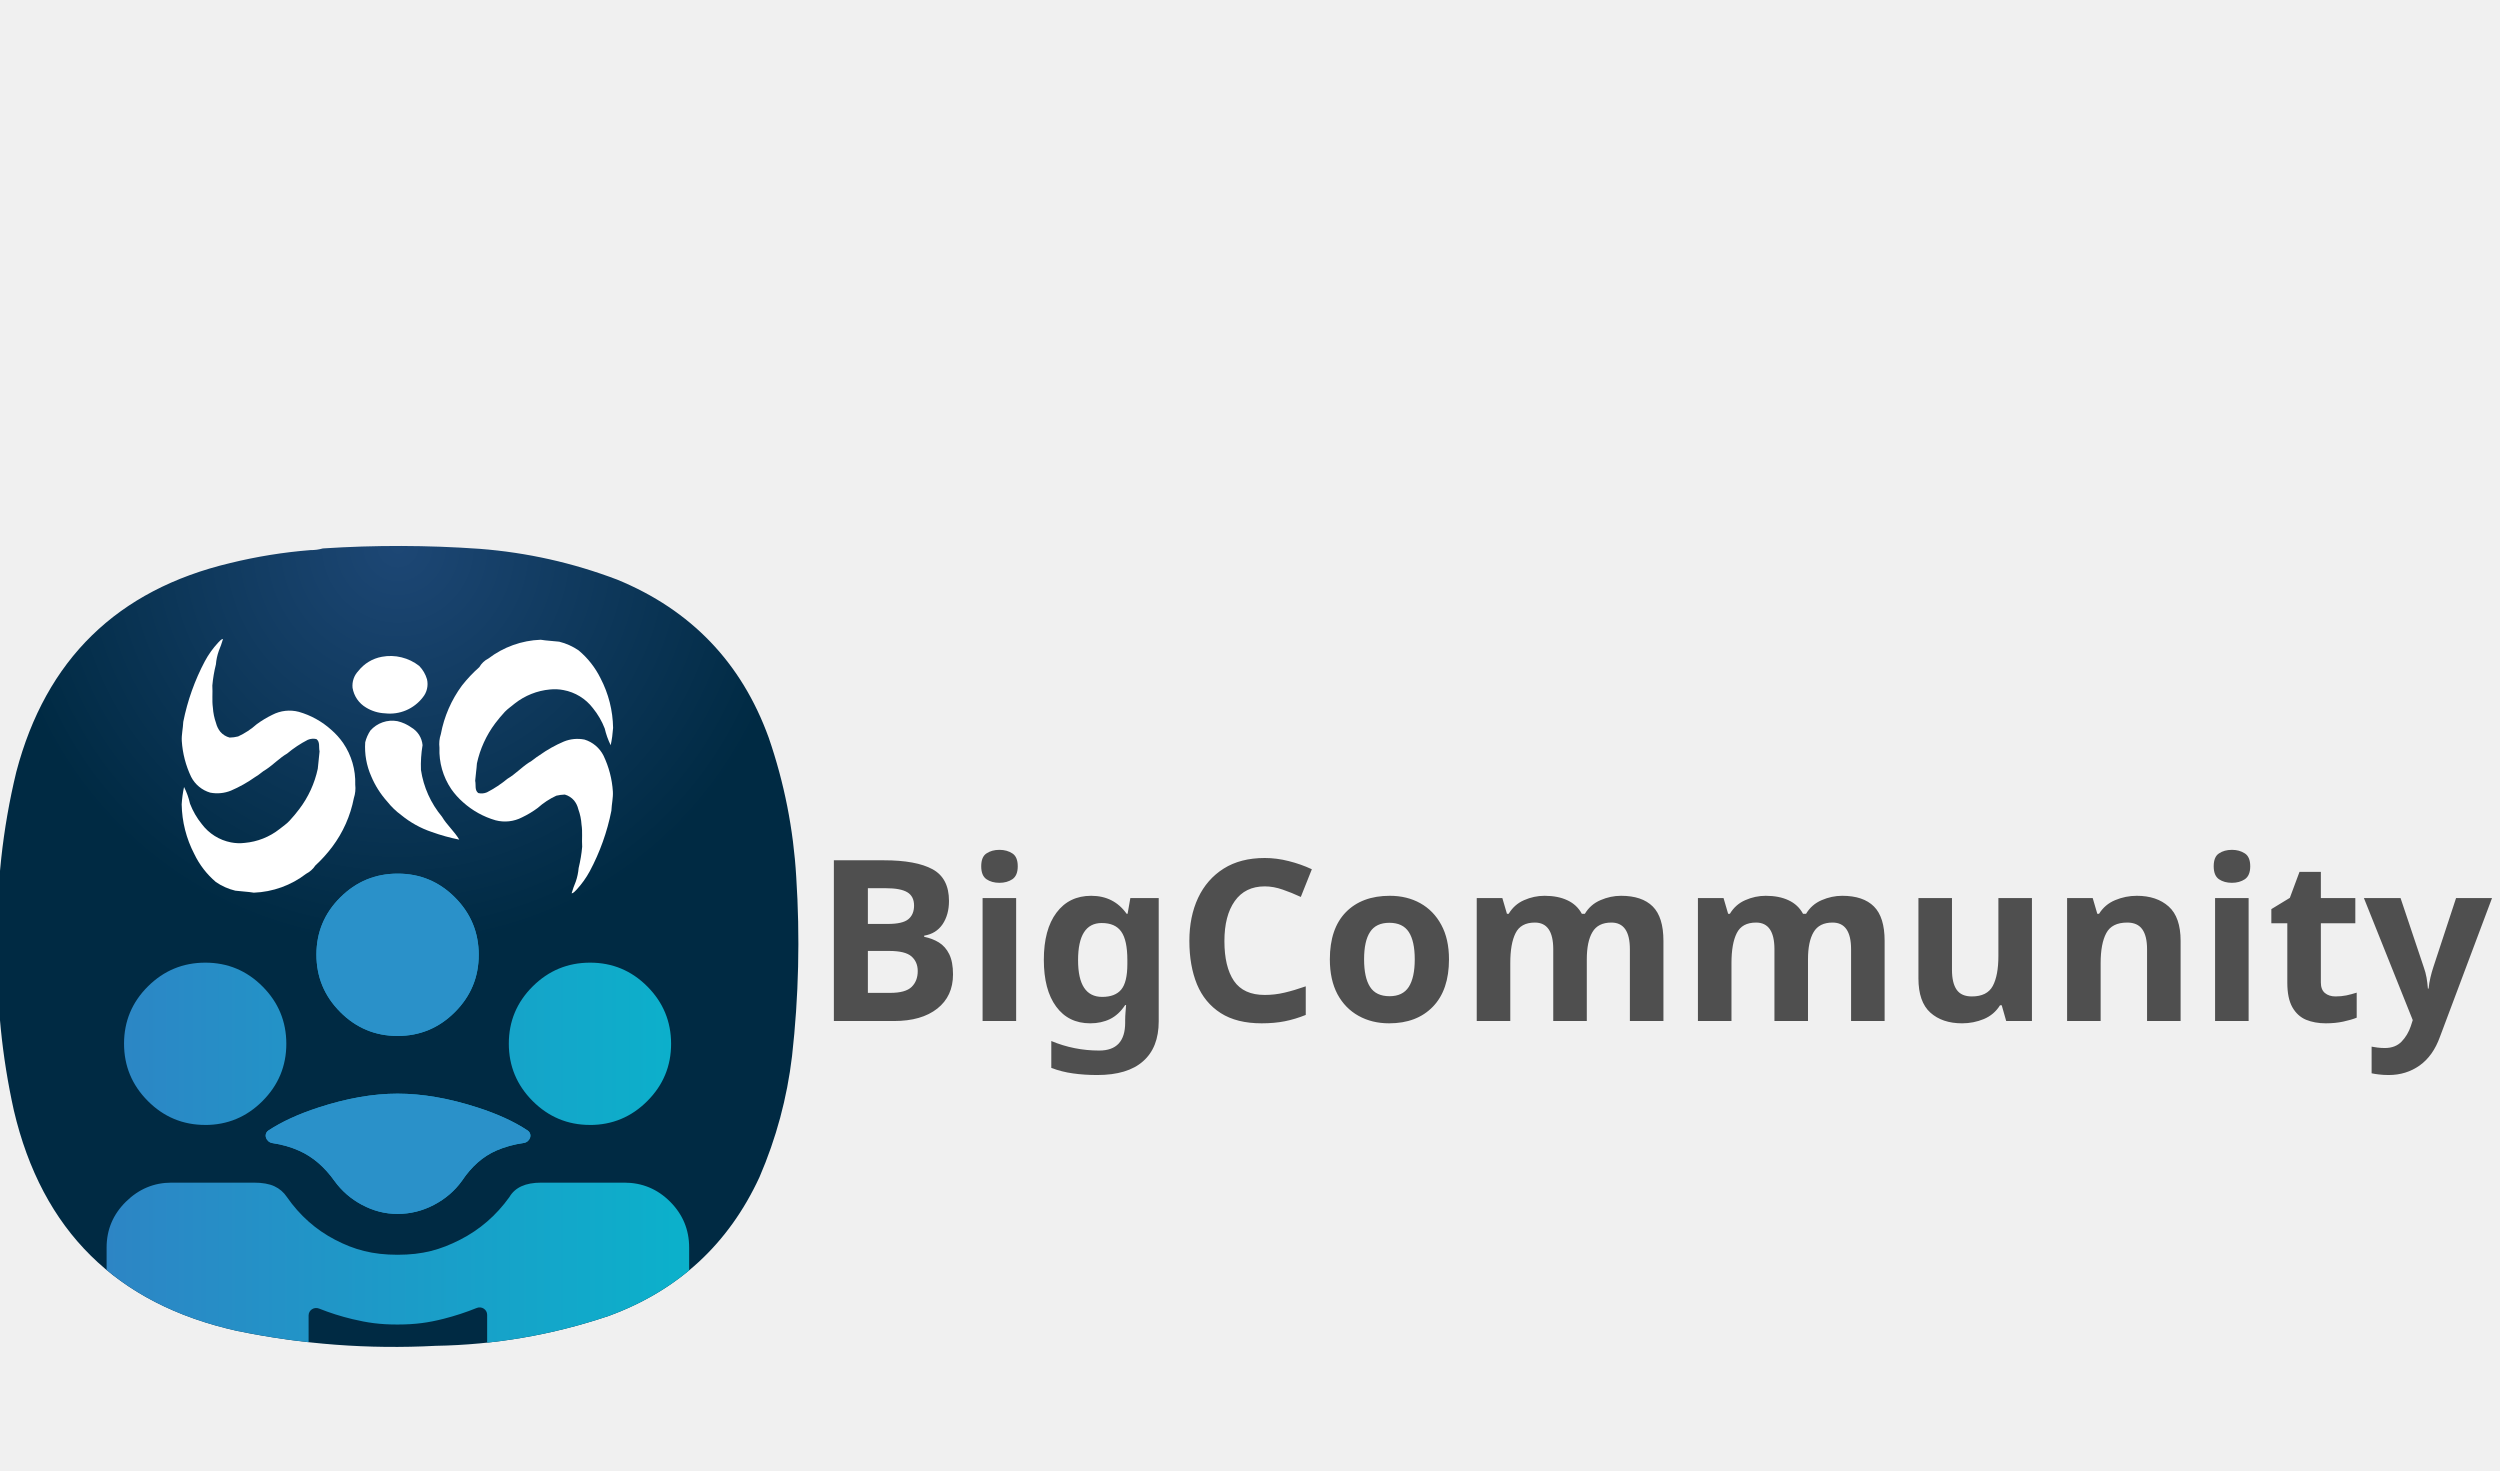
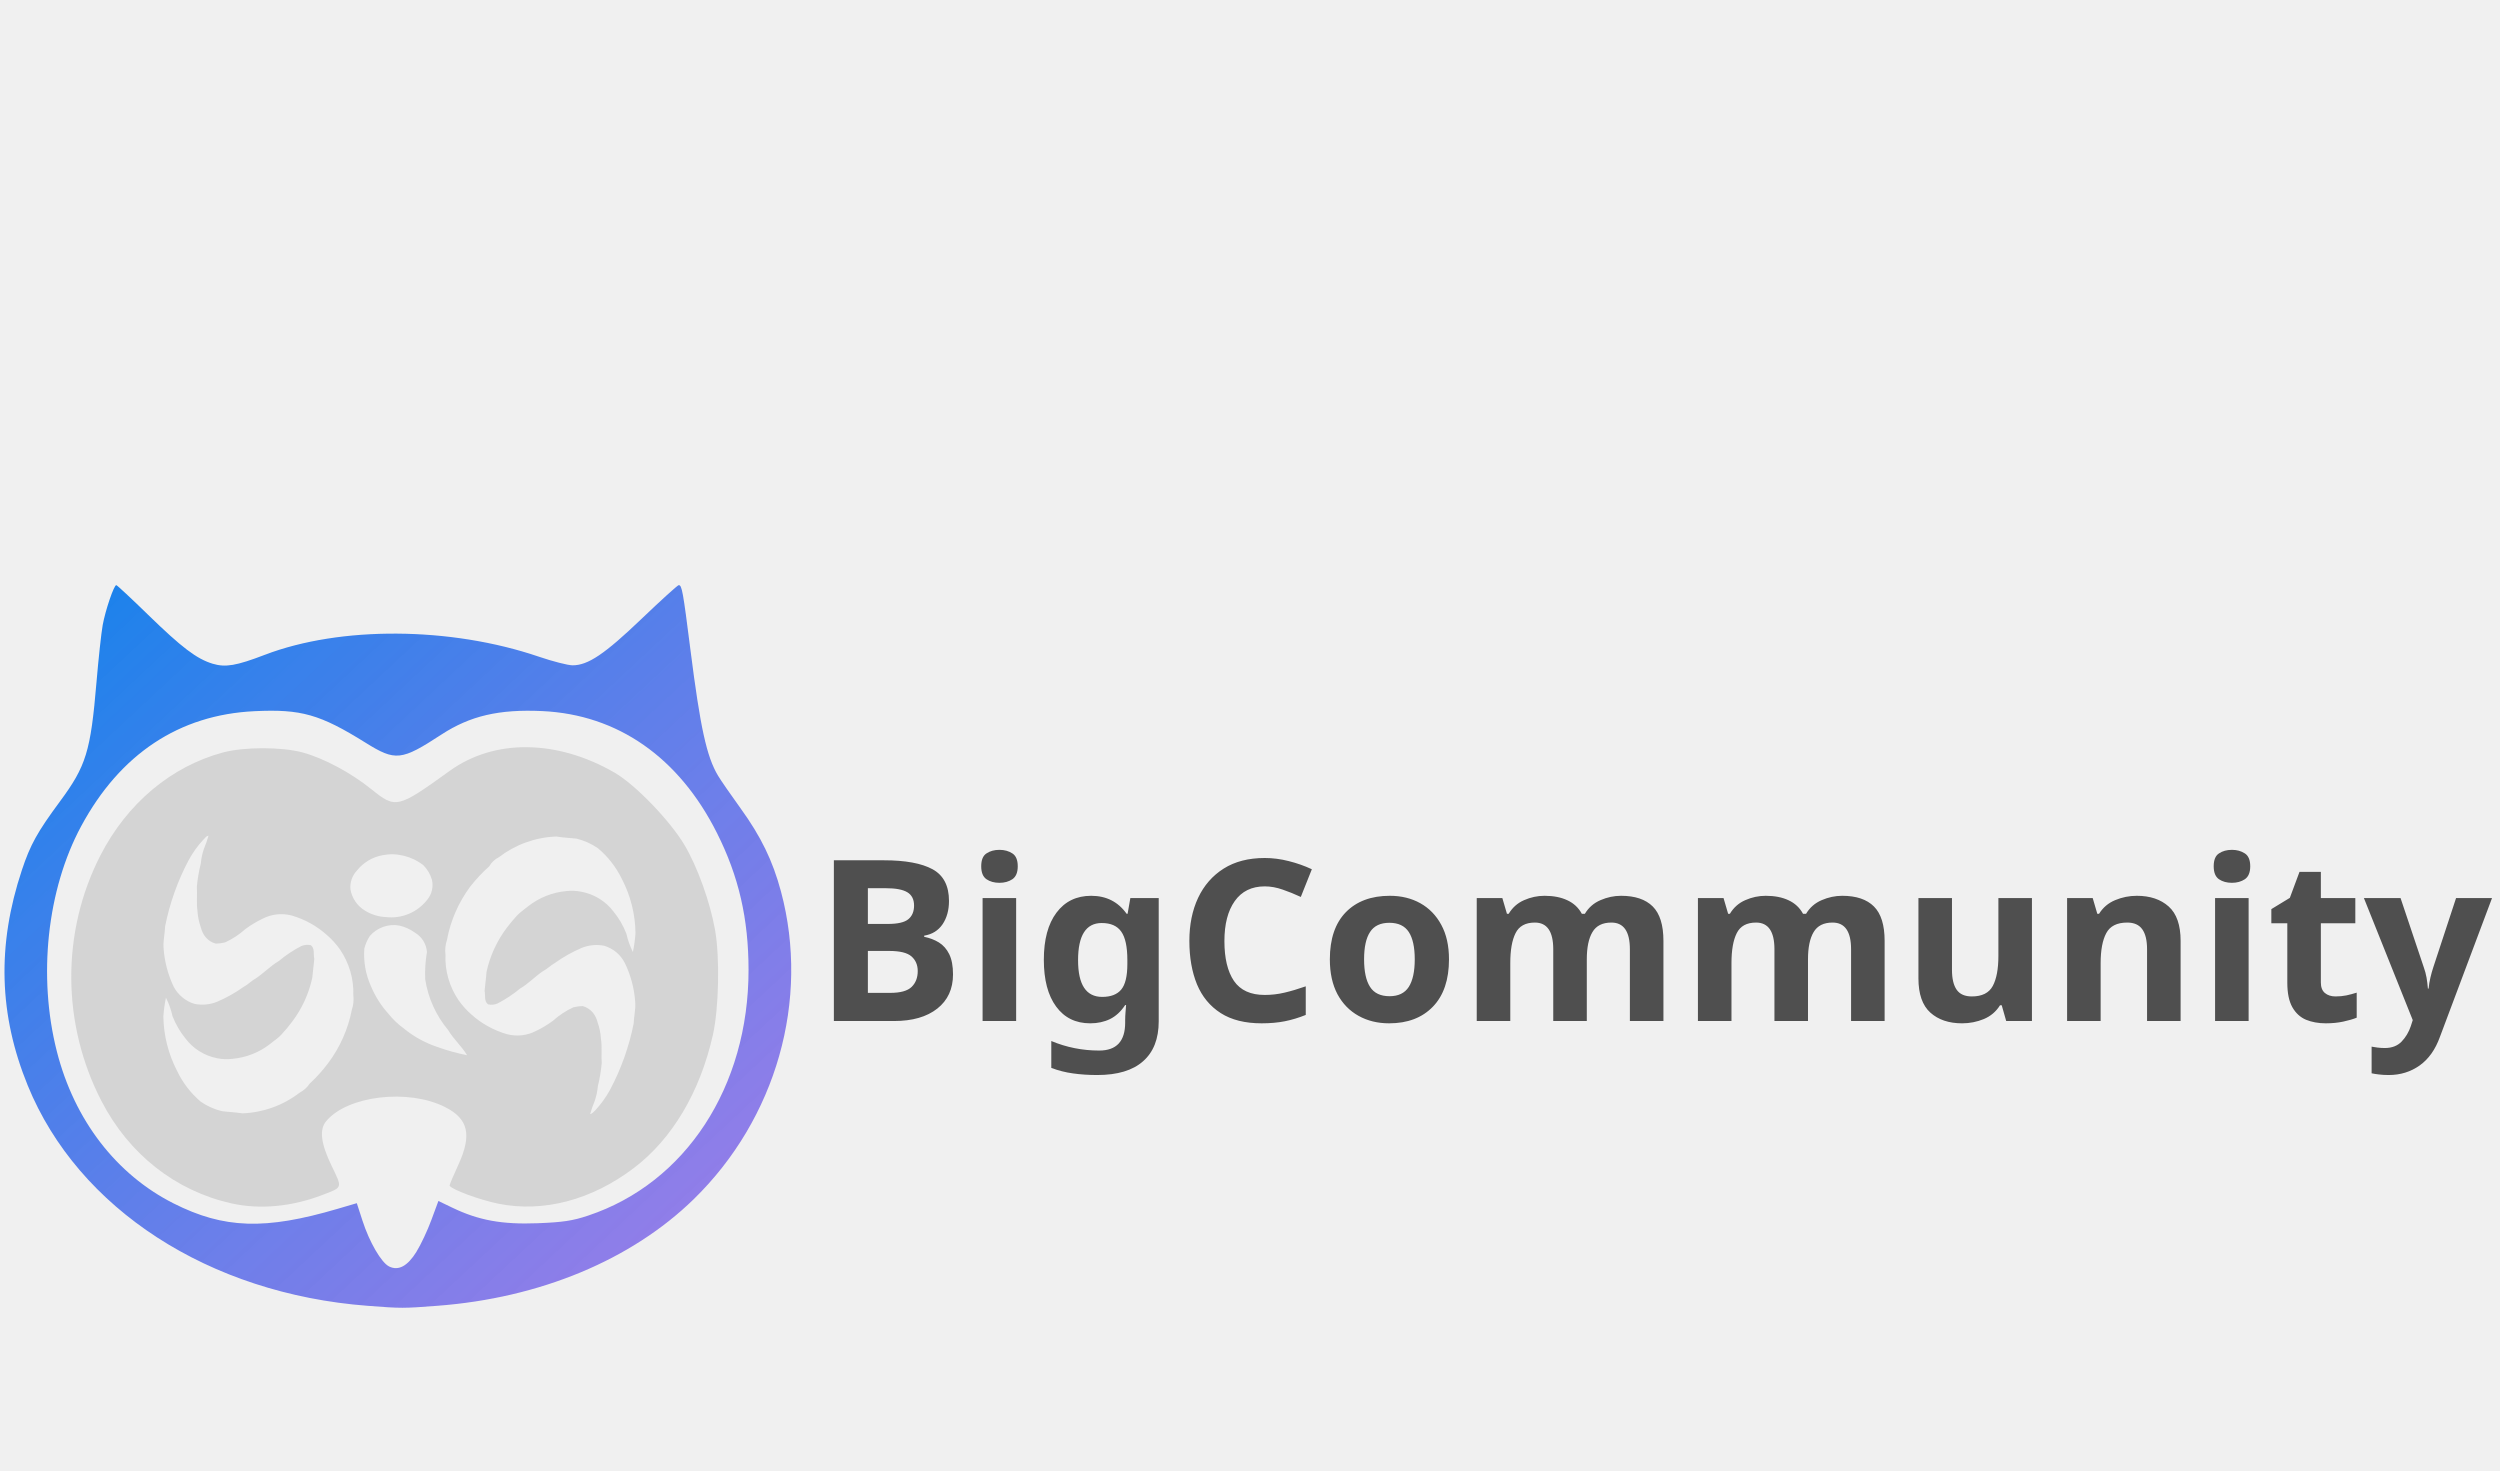
- <svg xmlns="http://www.w3.org/2000/svg" version="1.2" width="340" height="200" id="svg2" xml:space="preserve">
+ <svg xmlns="http://www.w3.org/2000/svg" xmlns:xlink="http://www.w3.org/1999/xlink" version="1.2" width="340" height="200" id="svg2" xml:space="preserve">
  <defs id="defs4">
    <radialGradient id="a-6" cx="0" cy="0" r="1" fx="0" fy="0" gradientTransform="matrix(-0.5226837,146.8013,-146.8013,-0.5226837,144.6632,-31.00048)" gradientUnits="userSpaceOnUse" spreadMethod="pad">
      <stop offset="0" style="stop-opacity:1;stop-color:#002a43" id="stop7-1" />
      <stop offset="1" style="stop-opacity:1;stop-color:#2c2d3d" id="stop8-8" />
    </radialGradient>
    <linearGradient id="b" x1="70.74" x2="304.39" y1="207.69" y2="456.44" gradientTransform="matrix(0.01252805,4.4605909e-5,4.4605909e-5,-0.01252805,8.880577,20.19845)" gradientUnits="userSpaceOnUse" spreadMethod="pad">
      <stop offset="0" style="stop-opacity:1;stop-color:#2d85c6" id="stop1" />
      <stop offset="1" style="stop-opacity:1;stop-color:#04bacc" id="stop2" />
    </linearGradient>
    <linearGradient id="c" x1="146.39" x2="380.04" y1="136.63" y2="385.38" gradientTransform="matrix(0.01252805,4.4605909e-5,-4.4605909e-5,0.01252805,8.693755,13.56222)" gradientUnits="userSpaceOnUse" spreadMethod="pad">
      <stop offset="0" style="stop-opacity:1;stop-color:#2d85c6" id="stop3" />
      <stop offset="1" style="stop-opacity:1;stop-color:#04bacc" id="stop4" />
    </linearGradient>
    <linearGradient id="d" x1="127.32" x2="360.97" y1="154.54" y2="403.29" gradientTransform="matrix(0.01252805,4.4605909e-5,-4.4605909e-5,0.01252805,8.693755,13.56222)" gradientUnits="userSpaceOnUse" spreadMethod="pad">
      <stop offset="0" style="stop-opacity:1;stop-color:#2d85c6" id="stop5" />
      <stop offset="1" style="stop-opacity:1;stop-color:#04bacc" id="stop6" />
    </linearGradient>
    <radialGradient id="paint0_radial_313_57" cx="0" cy="0" r="1" gradientUnits="userSpaceOnUse" gradientTransform="matrix(0,11,-11,0,12,1)">
      <stop stop-color="#1D4775" id="stop8" />
      <stop offset="1" stop-color="#002A43" id="stop9" />
    </radialGradient>
    <linearGradient id="paint1_linear_313_57" x1="4" y1="16" x2="20" y2="16" gradientUnits="userSpaceOnUse">
      <stop stop-color="#2D85C5" id="stop10" />
      <stop offset="1" stop-color="#0BB1CB" id="stop11" />
    </linearGradient>
    <radialGradient id="a-6-5" cx="0" cy="0" r="1" fx="0" fy="0" gradientTransform="matrix(-0.5226837,146.8013,-146.8013,-0.5226837,144.6632,-31.00048)" gradientUnits="userSpaceOnUse" spreadMethod="pad">
      <stop offset="0" style="stop-opacity:1;stop-color:#002a43" id="stop7-1-6" />
      <stop offset="1" style="stop-opacity:1;stop-color:#2c2d3d" id="stop8-8-2" />
    </radialGradient>
+     <linearGradient xlink:href="#linearGradient14" id="linearGradient29" gradientUnits="userSpaceOnUse" gradientTransform="matrix(1.30893,0,0,1.30893,-36.65005,-52.68836)" x1="30.606" y1="41" x2="46.336" y2="57.842" />
+     <linearGradient id="linearGradient14">
+       <stop style="stop-color:#1d82eb;stop-opacity:1" offset="0" id="stop13" />
+       <stop style="stop-color:#9167e7;stop-opacity:0.835" offset="1" id="stop14" />
+     </linearGradient>
  </defs>
-   <g id="g11" transform="matrix(4.951648,0,0,4.951648,-5.308343,69.29824)">
-     <path fill-rule="evenodd" clip-rule="evenodd" d="M 9.596,1.114 C 9.716,1.115 9.83,1.1 9.94,1.068 11.376,0.974 12.811,0.978 14.247,1.079 c 1.302,0.101 2.562,0.384 3.78,0.847 2.026,0.834 3.412,2.28 4.158,4.339 0.427,1.24 0.679,2.514 0.756,3.824 0.107,1.645 0.069,3.286 -0.115,4.923 -0.137,1.151 -0.435,2.258 -0.893,3.32 -0.851,1.843 -2.229,3.113 -4.135,3.813 -1.545,0.522 -3.133,0.797 -4.765,0.824 C 11.197,23.066 9.379,22.929 7.58,22.558 4.268,21.821 2.226,19.802 1.452,16.502 1.123,15.016 0.974,13.512 1.005,11.991 0.968,10.372 1.14,8.777 1.52,7.205 2.332,4.119 4.29,2.207 7.397,1.469 8.12,1.292 8.854,1.173 9.596,1.114 Z" fill="url(#paint0_radial_313_57)" id="path1" style="fill:url(#paint0_radial_313_57)" />
-     <path fill-rule="evenodd" clip-rule="evenodd" d="M 9.548,22.87 C 8.89,22.797 8.234,22.693 7.58,22.558 6.15,22.24 4.957,21.683 4,20.886 v -0.616 c 0,-0.491 0.177,-0.911 0.531,-1.26 0.354,-0.349 0.771,-0.523 1.252,-0.523 h 2.262 c 0.233,0 0.421,0.033 0.563,0.099 0.142,0.066 0.257,0.165 0.345,0.297 0.352,0.506 0.793,0.897 1.321,1.172 0.528,0.275 1.028,0.413 1.718,0.413 0.69,-10e-5 1.177,-0.138 1.717,-0.413 0.539,-0.275 0.991,-0.666 1.354,-1.172 0.077,-0.132 0.188,-0.231 0.332,-0.297 0.144,-0.066 0.325,-0.099 0.543,-0.099 h 2.279 c 0.491,0 0.911,0.174 1.26,0.523 C 19.826,19.36 20,19.779 20,20.27 v 0.627 c -0.633,0.526 -1.367,0.942 -2.202,1.249 -1.093,0.369 -2.209,0.615 -3.346,0.737 -10e-5,-0.003 -10e-5,-0.006 -10e-5,-0.009 v -0.757 c 0,-0.146 -0.151,-0.243 -0.286,-0.188 -0.296,0.12 -0.6,0.219 -0.911,0.298 -0.413,0.105 -0.765,0.156 -1.261,0.157 -0.49,9e-4 -0.832,-0.05 -1.246,-0.149 -0.313,-0.075 -0.618,-0.172 -0.914,-0.29 -0.135,-0.054 -0.286,0.043 -0.286,0.189 z m 2.444,-8.412 c -0.613,0 -1.137,-0.219 -1.574,-0.656 -0.437,-0.438 -0.655,-0.963 -0.655,-1.577 0,-0.613 0.219,-1.137 0.656,-1.572 C 10.857,10.217 11.382,10 11.996,10 c 0.613,0 1.137,0.218 1.572,0.655 0.435,0.437 0.652,0.962 0.652,1.574 0,0.613 -0.218,1.137 -0.655,1.574 -0.437,0.437 -0.962,0.655 -1.574,0.655 z M 6.708,16.902 c -0.613,0 -1.138,-0.219 -1.574,-0.656 -0.437,-0.438 -0.655,-0.963 -0.655,-1.577 0,-0.613 0.219,-1.137 0.656,-1.572 0.438,-0.435 0.963,-0.652 1.577,-0.652 0.613,0 1.137,0.218 1.572,0.655 0.435,0.437 0.652,0.962 0.652,1.574 0,0.613 -0.219,1.137 -0.656,1.574 -0.437,0.437 -0.962,0.655 -1.574,0.655 z m 10.568,0 c -0.613,0 -1.137,-0.219 -1.574,-0.656 -0.437,-0.438 -0.655,-0.963 -0.655,-1.577 0,-0.613 0.219,-1.137 0.656,-1.572 0.438,-0.435 0.963,-0.652 1.577,-0.652 0.613,0 1.137,0.218 1.572,0.655 0.435,0.437 0.652,0.962 0.652,1.574 0,0.613 -0.218,1.137 -0.655,1.574 -0.437,0.437 -0.962,0.655 -1.574,0.655 z m -6.258,2.196 c 0.308,0.165 0.632,0.248 0.972,0.248 0.352,0 0.685,-0.083 1,-0.248 0.315,-0.165 0.571,-0.385 0.769,-0.66 0.264,-0.396 0.581,-0.674 0.949,-0.834 0.23,-0.1 0.479,-0.168 0.745,-0.206 0.179,-0.025 0.258,-0.244 0.107,-0.345 -0.361,-0.24 -0.819,-0.451 -1.374,-0.63 -0.782,-0.253 -1.514,-0.38 -2.195,-0.38 -0.67,0 -1.393,0.127 -2.17,0.38 -0.549,0.179 -1.006,0.388 -1.371,0.628 -0.152,0.1 -0.074,0.323 0.106,0.35 0.263,0.039 0.508,0.109 0.735,0.211 0.369,0.165 0.691,0.44 0.966,0.826 0.198,0.275 0.451,0.495 0.759,0.66 z" fill="url(#paint1_linear_313_57)" id="path2" style="fill:url(#paint1_linear_313_57)" />
-     <path d="m 11.018,19.098 c 0.308,0.165 0.632,0.248 0.972,0.248 0.352,0 0.685,-0.083 1,-0.248 0.315,-0.165 0.571,-0.385 0.769,-0.66 0.264,-0.396 0.581,-0.674 0.949,-0.834 0.23,-0.1 0.479,-0.168 0.745,-0.206 0.179,-0.025 0.258,-0.244 0.107,-0.345 -0.361,-0.24 -0.819,-0.451 -1.374,-0.63 -0.782,-0.253 -1.514,-0.38 -2.195,-0.38 -0.67,0 -1.393,0.127 -2.17,0.38 -0.549,0.179 -1.006,0.388 -1.371,0.628 -0.152,0.1 -0.074,0.323 0.106,0.35 0.263,0.039 0.508,0.109 0.735,0.211 0.369,0.165 0.691,0.44 0.966,0.826 0.198,0.275 0.451,0.495 0.759,0.66 z" fill="#2a91c9" id="path3" />
-     <path d="m 10.418,13.802 c 0.437,0.438 0.961,0.656 1.574,0.656 0.612,0 1.137,-0.218 1.574,-0.655 0.437,-0.437 0.655,-0.961 0.655,-1.574 0,-0.612 -0.217,-1.137 -0.652,-1.574 C 13.134,10.219 12.61,10 11.996,10 c -0.614,0 -1.14,0.217 -1.577,0.652 -0.438,0.435 -0.656,0.959 -0.656,1.572 0,0.614 0.218,1.14 0.655,1.577 z" fill="#2a91c9" id="path4" />
-     <path d="m 14.483,4.094 c 0.415,-0.318 0.918,-0.499 1.44,-0.518 0.168,0.028 0.339,0.033 0.508,0.053 0.191,0.047 0.372,0.129 0.534,0.24 0.251,0.21 0.456,0.471 0.601,0.765 0.22,0.421 0.338,0.888 0.345,1.363 C 17.9,6.157 17.879,6.316 17.845,6.473 17.773,6.327 17.718,6.172 17.681,6.013 17.603,5.811 17.493,5.623 17.357,5.455 17.158,5.194 16.869,5.017 16.547,4.958 16.424,4.934 16.299,4.929 16.174,4.942 15.823,4.975 15.49,5.108 15.213,5.325 15.121,5.403 15.016,5.473 14.938,5.555 14.845,5.656 14.756,5.762 14.673,5.872 14.429,6.198 14.257,6.574 14.171,6.972 14.161,7.134 14.135,7.287 14.123,7.45 c 0.027,0.115 -0.021,0.257 0.085,0.337 0.08,0.019 0.163,0.012 0.238,-0.02 0.202,-0.104 0.392,-0.23 0.567,-0.375 0.21,-0.123 0.373,-0.301 0.577,-0.437 0.112,-0.06 0.188,-0.141 0.302,-0.209 0.208,-0.148 0.431,-0.274 0.666,-0.374 0.18,-0.073 0.377,-0.092 0.568,-0.054 0.112,0.034 0.216,0.091 0.306,0.167 0.09,0.076 0.163,0.169 0.216,0.274 0.148,0.309 0.235,0.644 0.257,0.986 0.01,0.174 -0.033,0.339 -0.041,0.528 -0.115,0.579 -0.315,1.139 -0.593,1.66 -0.099,0.183 -0.22,0.352 -0.361,0.505 -0.046,0.041 -0.08,0.097 -0.138,0.103 0.032,-0.111 0.07,-0.219 0.115,-0.325 0.041,-0.12 0.067,-0.245 0.078,-0.371 C 17.012,9.651 17.045,9.457 17.062,9.261 17.048,9.062 17.076,8.855 17.044,8.655 17.035,8.51 17.006,8.368 16.956,8.232 16.936,8.144 16.896,8.062 16.84,7.992 16.773,7.913 16.684,7.856 16.585,7.828 16.506,7.831 16.428,7.841 16.352,7.859 16.166,7.945 15.993,8.059 15.84,8.196 15.706,8.296 15.562,8.382 15.411,8.454 15.187,8.57 14.928,8.599 14.683,8.535 14.352,8.439 14.047,8.27 13.791,8.04 13.669,7.933 13.56,7.812 13.467,7.679 13.24,7.344 13.126,6.945 13.142,6.54 c -0.015,-0.125 -0.002,-0.252 0.038,-0.371 0.09,-0.483 0.288,-0.939 0.58,-1.335 0.144,-0.183 0.304,-0.353 0.478,-0.507 0.057,-0.1 0.142,-0.181 0.244,-0.233 z" fill="#ffffff" id="path5" />
-     <path d="M 9.482,10.003 C 9.068,10.322 8.565,10.503 8.043,10.523 7.875,10.494 7.704,10.49 7.535,10.468 7.344,10.422 7.163,10.342 7.001,10.23 6.751,10.017 6.548,9.754 6.407,9.458 6.188,9.037 6.07,8.571 6.062,8.097 6.072,7.936 6.093,7.777 6.127,7.62 6.201,7.766 6.256,7.92 6.291,8.08 6.369,8.282 6.478,8.47 6.614,8.638 6.81,8.9 7.096,9.08 7.417,9.142 7.54,9.166 7.666,9.171 7.79,9.156 8.141,9.125 8.475,8.993 8.751,8.775 8.844,8.696 8.947,8.635 9.026,8.545 9.12,8.444 9.208,8.338 9.291,8.228 9.54,7.9 9.714,7.522 9.8,7.119 9.813,6.949 9.838,6.803 9.849,6.641 9.821,6.526 9.869,6.384 9.763,6.304 9.684,6.286 9.6,6.293 9.525,6.325 9.323,6.429 9.133,6.555 8.958,6.702 8.75,6.823 8.586,7.001 8.382,7.137 8.27,7.198 8.193,7.286 8.079,7.347 7.871,7.495 7.648,7.62 7.413,7.721 7.233,7.793 7.036,7.812 6.845,7.775 6.733,7.742 6.629,7.687 6.539,7.612 6.449,7.538 6.375,7.446 6.322,7.342 6.174,7.033 6.087,6.698 6.065,6.356 6.055,6.182 6.098,6.017 6.106,5.829 6.222,5.248 6.422,4.687 6.7,4.163 6.798,3.981 6.92,3.811 7.06,3.659 7.107,3.618 7.137,3.561 7.197,3.556 7.165,3.667 7.126,3.775 7.082,3.881 7.039,4.002 7.012,4.127 7.002,4.254 6.954,4.444 6.921,4.638 6.904,4.834 6.917,5.033 6.891,5.24 6.919,5.441 6.928,5.585 6.957,5.727 7.005,5.863 7.027,5.95 7.067,6.033 7.123,6.103 7.19,6.181 7.279,6.237 7.379,6.263 7.457,6.262 7.536,6.251 7.612,6.232 7.798,6.146 7.971,6.033 8.123,5.896 8.258,5.797 8.401,5.711 8.551,5.638 8.776,5.521 9.036,5.492 9.28,5.556 c 0.331,0.095 0.636,0.264 0.892,0.495 0.122,0.106 0.231,0.227 0.324,0.36 0.23,0.336 0.346,0.737 0.333,1.144 0.014,0.125 0.001,0.252 -0.038,0.371 -0.094,0.485 -0.297,0.943 -0.594,1.338 C 10.059,9.448 9.904,9.62 9.734,9.776 9.671,9.872 9.584,9.95 9.482,10.003 Z" fill="#ffffff" id="path6" />
-     <path d="m 11.56,4.044 c 0.179,-0.034 0.363,-0.029 0.54,0.015 0.177,0.043 0.343,0.124 0.486,0.236 0.1,0.103 0.174,0.229 0.214,0.367 0.02,0.086 0.02,0.176 0,0.262 C 12.781,5.01 12.741,5.09 12.685,5.158 12.564,5.315 12.405,5.438 12.223,5.515 12.041,5.592 11.842,5.62 11.646,5.597 11.462,5.589 11.284,5.535 11.127,5.439 11.03,5.382 10.945,5.303 10.881,5.21 10.817,5.116 10.774,5.01 10.755,4.897 10.747,4.814 10.756,4.729 10.783,4.65 10.81,4.57 10.854,4.497 10.912,4.436 11.073,4.23 11.303,4.091 11.56,4.044 Z" fill="#ffffff" id="path7" />
-     <path d="M 11.243,6.072 C 11.334,5.968 11.45,5.889 11.581,5.844 11.711,5.798 11.851,5.787 11.987,5.812 c 0.139,0.032 0.27,0.092 0.386,0.175 0.086,0.051 0.158,0.121 0.211,0.205 0.053,0.084 0.085,0.18 0.094,0.279 -0.038,0.225 -0.053,0.454 -0.044,0.682 0.071,0.473 0.271,0.916 0.577,1.283 0.134,0.228 0.341,0.402 0.475,0.63 C 13.428,9.015 13.175,8.944 12.928,8.855 12.624,8.753 12.342,8.596 12.094,8.393 11.949,8.287 11.82,8.162 11.708,8.021 11.524,7.816 11.375,7.581 11.268,7.326 11.138,7.033 11.081,6.712 11.103,6.392 11.131,6.278 11.179,6.17 11.243,6.072 Z" fill="#ffffff" id="path8" />
+   <g id="g1" transform="matrix(4.458334,0,0,4.458334,0.6114987,75.21794)">
+     <path id="path2-7-6-6-6" style="opacity:1;fill:#d4d4d4;fill-opacity:1;stroke-width:0.007" d="M 15.947,5.921 C 15.078,5.912 14.26,6.154 13.579,6.645 11.985,7.794 11.937,7.804 11.187,7.2 10.565,6.698 9.735,6.256 9.093,6.082 c -0.636,-0.172 -1.787,-0.172 -2.426,0 -1.585,0.426 -2.93,1.556 -3.743,3.144 -1.194,2.333 -1.182,5.134 0.033,7.488 0.84,1.626 2.259,2.742 3.968,3.124 0.857,0.191 1.828,0.103 2.756,-0.251 0.645,-0.246 0.632,-0.203 0.299,-0.892 -0.329,-0.681 -0.383,-1.104 -0.169,-1.363 0.645,-0.78 2.505,-1.002 3.63,-0.432 0.714,0.362 0.824,0.851 0.396,1.777 -0.142,0.306 -0.258,0.582 -0.258,0.611 v 0.003 0.003 0.003 c 0.053,0.114 0.906,0.432 1.485,0.55 1.369,0.277 2.844,-0.11 4.129,-1.084 1.173,-0.889 2.022,-2.315 2.416,-4.062 0.183,-0.812 0.215,-2.378 0.066,-3.206 C 21.523,10.641 21.14,9.574 20.743,8.905 20.3,8.16 19.241,7.062 18.613,6.699 17.735,6.191 16.815,5.931 15.947,5.922 Z M 6.212,8.624 h 0.002 0.002 c 0.001,8.21e-5 0.006,-4.97e-5 0.007,0 -0.039,0.135 -0.084,0.265 -0.138,0.394 -0.051,0.146 -0.084,0.301 -0.097,0.455 -0.058,0.232 -0.099,0.465 -0.12,0.703 0.016,0.242 -0.016,0.494 0.018,0.739 0.011,0.175 0.047,0.346 0.105,0.511 0.026,0.107 0.077,0.208 0.146,0.294 0.082,0.095 0.188,0.162 0.309,0.194 0.095,-0.002 0.191,-0.015 0.284,-0.038 0.227,-0.104 0.436,-0.242 0.621,-0.409 0.163,-0.12 0.336,-0.224 0.519,-0.312 0.273,-0.142 0.589,-0.177 0.887,-0.1 0.402,0.116 0.773,0.321 1.084,0.601 0.148,0.129 0.28,0.276 0.394,0.437 0.279,0.409 0.422,0.896 0.406,1.391 0.018,0.152 0.003,0.305 -0.046,0.45 -0.114,0.59 -0.363,1.146 -0.723,1.626 -0.168,0.225 -0.356,0.434 -0.562,0.624 -0.077,0.117 -0.183,0.212 -0.307,0.276 -0.503,0.388 -1.114,0.608 -1.749,0.631 -0.204,-0.034 -0.414,-0.04 -0.619,-0.066 C 6.403,16.969 6.183,16.871 5.986,16.735 5.682,16.477 5.437,16.157 5.265,15.797 5,15.285 4.856,14.72 4.846,14.143 c 0.012,-0.195 0.039,-0.389 0.079,-0.58 0.09,0.177 0.157,0.366 0.199,0.56 0.095,0.245 0.226,0.473 0.391,0.677 0.238,0.319 0.586,0.536 0.977,0.611 0.149,0.03 0.304,0.036 0.455,0.018 0.426,-0.038 0.83,-0.198 1.166,-0.463 0.113,-0.096 0.239,-0.169 0.335,-0.279 0.114,-0.123 0.222,-0.252 0.322,-0.386 0.303,-0.398 0.514,-0.858 0.619,-1.347 0.016,-0.207 0.047,-0.384 0.061,-0.58 -0.035,-0.14 0.023,-0.315 -0.105,-0.412 -0.097,-0.022 -0.2,-0.012 -0.291,0.026 -0.246,0.127 -0.476,0.28 -0.688,0.458 -0.253,0.148 -0.453,0.363 -0.7,0.529 -0.136,0.073 -0.23,0.182 -0.368,0.256 -0.253,0.18 -0.525,0.333 -0.81,0.455 -0.219,0.089 -0.459,0.112 -0.69,0.066 C 5.661,13.712 5.536,13.643 5.426,13.553 5.317,13.462 5.225,13.352 5.16,13.225 4.981,12.849 4.877,12.442 4.851,12.026 4.839,11.815 4.891,11.614 4.9,11.385 5.041,10.678 5.283,9.998 5.621,9.362 5.741,9.14 5.889,8.934 6.06,8.749 6.113,8.703 6.147,8.637 6.211,8.624 Z m 10.62,0.023 c 0.204,0.034 0.413,0.04 0.619,0.064 0.232,0.057 0.452,0.156 0.649,0.291 0.306,0.255 0.553,0.573 0.729,0.931 0.268,0.512 0.412,1.079 0.419,1.657 -0.012,0.195 -0.039,0.389 -0.079,0.58 -0.088,-0.178 -0.156,-0.366 -0.199,-0.56 -0.095,-0.245 -0.227,-0.473 -0.394,-0.677 -0.241,-0.317 -0.593,-0.532 -0.984,-0.603 -0.149,-0.03 -0.301,-0.037 -0.452,-0.02 -0.426,0.039 -0.832,0.201 -1.168,0.465 -0.112,0.094 -0.241,0.179 -0.335,0.279 -0.114,0.123 -0.221,0.252 -0.322,0.386 -0.297,0.397 -0.506,0.853 -0.611,1.337 -0.012,0.197 -0.044,0.382 -0.059,0.58 0.033,0.14 -0.023,0.312 0.105,0.409 0.097,0.023 0.198,0.013 0.289,-0.026 0.245,-0.127 0.475,-0.279 0.688,-0.455 0.256,-0.15 0.453,-0.366 0.7,-0.532 0.136,-0.073 0.228,-0.17 0.368,-0.253 0.253,-0.18 0.525,-0.333 0.81,-0.455 0.219,-0.089 0.459,-0.112 0.69,-0.066 0.137,0.042 0.264,0.11 0.373,0.202 0.109,0.092 0.197,0.207 0.261,0.335 0.18,0.376 0.286,0.781 0.312,1.196 0.013,0.212 -0.039,0.413 -0.049,0.642 -0.14,0.704 -0.383,1.386 -0.721,2.02 -0.12,0.222 -0.269,0.428 -0.44,0.614 -0.056,0.049 -0.096,0.116 -0.166,0.123 0.039,-0.135 0.083,-0.265 0.138,-0.394 0.05,-0.146 0.084,-0.299 0.097,-0.453 0.058,-0.232 0.096,-0.468 0.118,-0.706 -0.018,-0.242 0.016,-0.493 -0.023,-0.736 -0.01,-0.176 -0.045,-0.348 -0.105,-0.514 -0.025,-0.107 -0.075,-0.206 -0.143,-0.291 -0.081,-0.096 -0.189,-0.165 -0.309,-0.199 -0.095,0.003 -0.191,0.016 -0.284,0.038 -0.227,0.104 -0.436,0.242 -0.621,0.409 -0.163,0.121 -0.338,0.227 -0.522,0.314 -0.272,0.141 -0.588,0.175 -0.885,0.097 -0.402,-0.117 -0.772,-0.321 -1.084,-0.601 -0.148,-0.13 -0.281,-0.278 -0.394,-0.44 -0.276,-0.407 -0.416,-0.891 -0.396,-1.383 -0.019,-0.152 -0.003,-0.308 0.046,-0.453 0.109,-0.587 0.351,-1.14 0.706,-1.621 0.175,-0.223 0.368,-0.431 0.58,-0.619 0.069,-0.122 0.172,-0.218 0.297,-0.281 0.504,-0.387 1.117,-0.609 1.751,-0.631 z m -4.972,0.542 c 0.11,0.003 0.22,0.02 0.327,0.046 0.215,0.052 0.416,0.15 0.591,0.286 0.122,0.125 0.212,0.277 0.261,0.445 0.025,0.105 0.025,0.215 0,0.32 -0.025,0.105 -0.072,0.203 -0.141,0.286 -0.147,0.19 -0.341,0.339 -0.562,0.432 -0.221,0.093 -0.462,0.128 -0.7,0.1 -0.223,-0.01 -0.441,-0.076 -0.631,-0.192 -0.119,-0.07 -0.221,-0.165 -0.299,-0.279 -0.078,-0.114 -0.131,-0.242 -0.153,-0.378 -0.01,-0.102 0.003,-0.205 0.036,-0.302 0.033,-0.097 0.086,-0.186 0.156,-0.261 0.196,-0.25 0.475,-0.418 0.787,-0.476 0.109,-0.02 0.22,-0.031 0.33,-0.028 z m 0.064,2.16 c 0.042,0.002 0.084,0.008 0.125,0.015 0.169,0.039 0.327,0.111 0.468,0.212 0.104,0.062 0.194,0.148 0.258,0.251 0.064,0.102 0.102,0.22 0.112,0.34 -0.046,0.274 -0.065,0.551 -0.054,0.828 0.086,0.574 0.331,1.114 0.703,1.559 0.163,0.277 0.412,0.488 0.575,0.764 -0.313,-0.062 -0.62,-0.148 -0.92,-0.256 -0.369,-0.125 -0.711,-0.315 -1.012,-0.562 -0.176,-0.129 -0.335,-0.279 -0.47,-0.45 -0.225,-0.249 -0.405,-0.537 -0.534,-0.846 -0.159,-0.356 -0.227,-0.746 -0.199,-1.135 0.034,-0.138 0.09,-0.27 0.169,-0.389 0.11,-0.127 0.253,-0.223 0.412,-0.279 0.079,-0.028 0.16,-0.045 0.243,-0.051 0.042,-0.003 0.083,-0.005 0.125,-0.003 z" />
+     <path style="fill:url(#linearGradient29);fill-opacity:1;stroke-width:0.007" d="M 11.076,22.962 C 6.239,22.593 2.247,20.006 0.711,16.246 -0.173,14.081 -0.232,11.965 0.53,9.672 0.787,8.896 1.001,8.512 1.689,7.58 2.492,6.495 2.628,6.052 2.806,3.943 2.867,3.222 2.952,2.437 2.995,2.198 3.078,1.742 3.338,0.978 3.41,0.978 c 0.023,0 0.459,0.406 0.969,0.903 C 5.409,2.884 5.864,3.229 6.352,3.376 6.741,3.493 7.071,3.437 7.935,3.106 10.245,2.221 13.606,2.243 16.299,3.16 c 0.425,0.145 0.888,0.263 1.03,0.264 0.47,0.001 0.98,-0.342 2.104,-1.418 0.591,-0.565 1.101,-1.028 1.134,-1.028 0.098,0 0.129,0.174 0.359,1.985 0.3,2.364 0.493,3.245 0.838,3.824 0.084,0.142 0.394,0.59 0.688,0.997 0.627,0.867 0.983,1.602 1.235,2.542 0.885,3.308 -0.144,6.93 -2.668,9.389 -1.9,1.85 -4.687,3.009 -7.809,3.246 -1.068,0.081 -1.083,0.081 -2.135,9.52e-4 z m 1.49,-1.648 c 0.132,-0.212 0.337,-0.648 0.455,-0.968 l 0.215,-0.582 0.426,0.205 c 0.801,0.386 1.517,0.516 2.598,0.474 0.776,-0.03 1.071,-0.075 1.547,-0.234 2.975,-0.994 4.891,-3.931 4.89,-7.495 C 22.695,11.15 22.4,9.868 21.736,8.544 20.577,6.233 18.709,4.928 16.403,4.82 15.088,4.759 14.206,4.964 13.33,5.535 12.105,6.335 11.927,6.354 11.016,5.786 9.622,4.918 9.05,4.755 7.627,4.823 5.329,4.932 3.525,6.129 2.339,8.331 1.299,10.261 1.013,12.915 1.598,15.206 c 0.533,2.089 1.81,3.75 3.561,4.633 1.535,0.774 2.795,0.815 5,0.165 l 0.588,-0.173 0.174,0.536 c 0.211,0.653 0.574,1.276 0.81,1.394 0.284,0.141 0.561,-0.006 0.835,-0.445 z" id="path3-3-5-0-3" />
  </g>
  <rect style="fill:none;stroke-width:0.753" id="rect289" width="340" height="200" x="2.1664619e-07" y="2.2922136e-07" rx="1.133" />
  <text xml:space="preserve" style="font-weight:bold;font-size:30.632px;font-family:'Ubuntu Mono';-inkscape-font-specification:'Ubuntu Mono Bold';fill:#4f4f4f;fill-opacity:1;stroke:none;stroke-width:6.874;stroke-linecap:round;stroke-linejoin:round" x="110.658" y="138.86" id="text638">
    <tspan id="tspan636" style="font-style:normal;font-variant:normal;font-weight:600;font-stretch:normal;font-family:'Lexend Deca';-inkscape-font-specification:'Lexend Deca Semi-Bold';fill:#4f4f4f;fill-opacity:1;stroke:none;stroke-width:6.874" x="110.658" y="138.86">BigCommunity</tspan>
  </text>
</svg>
